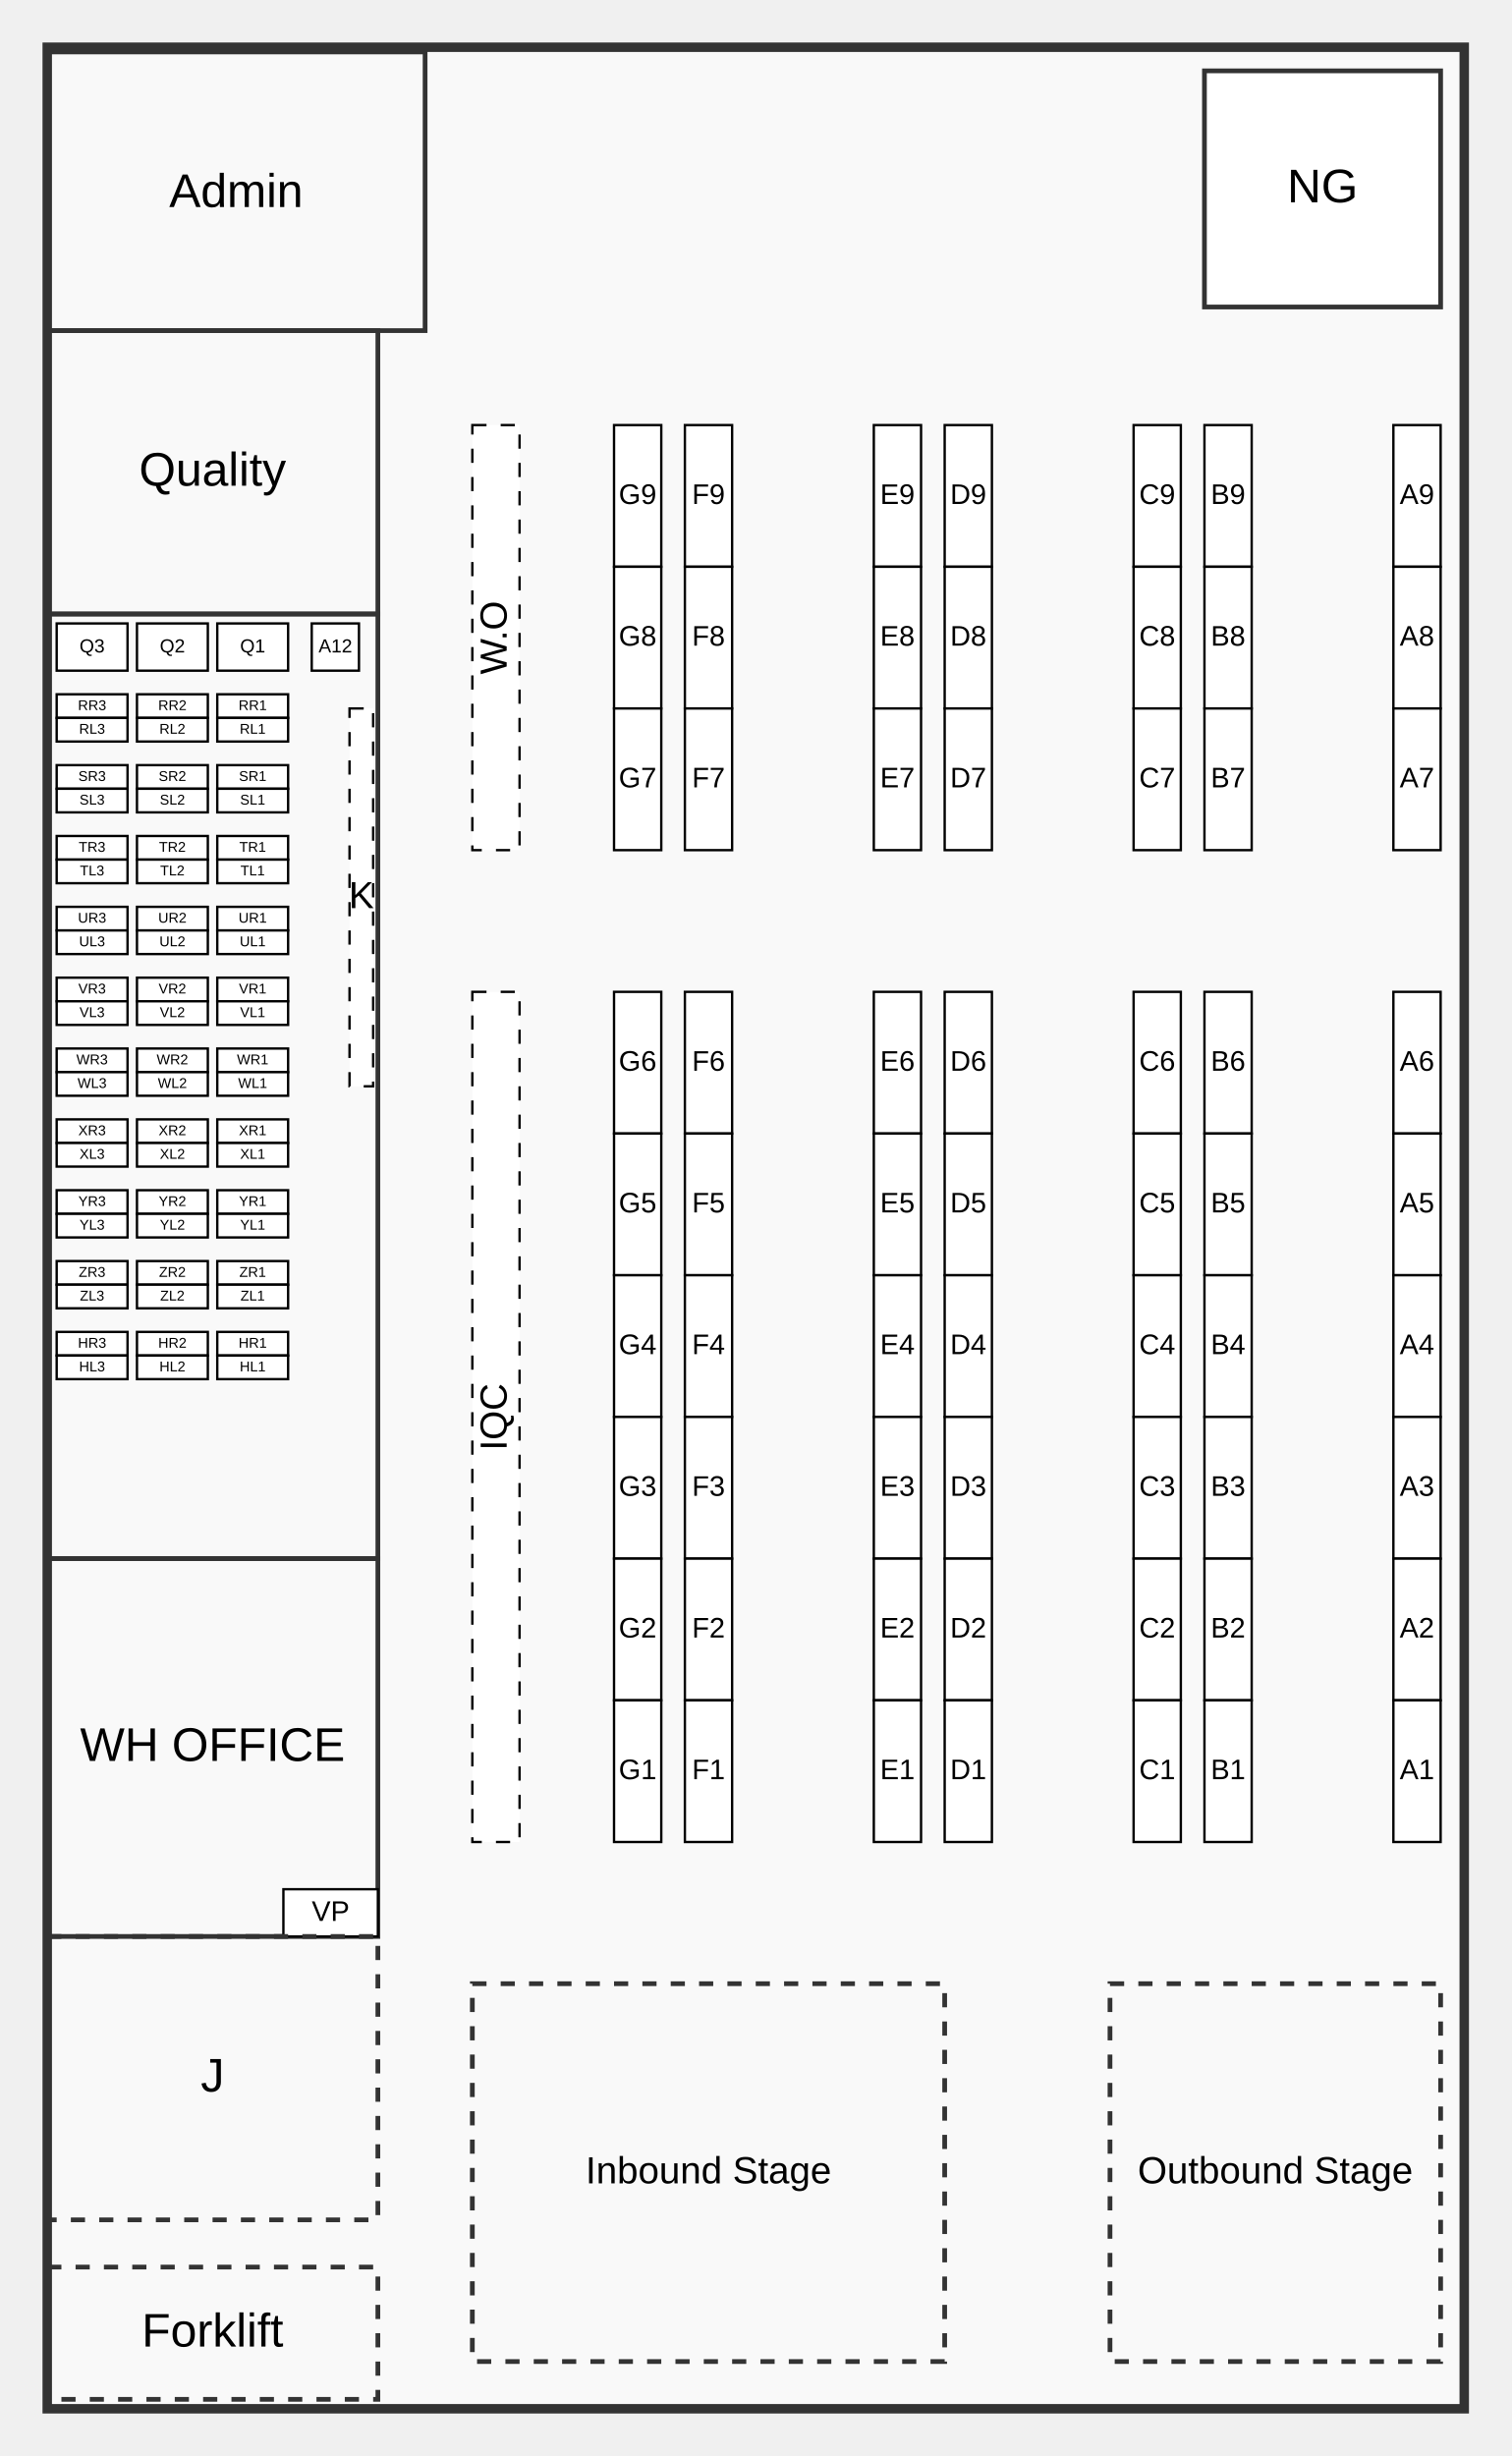
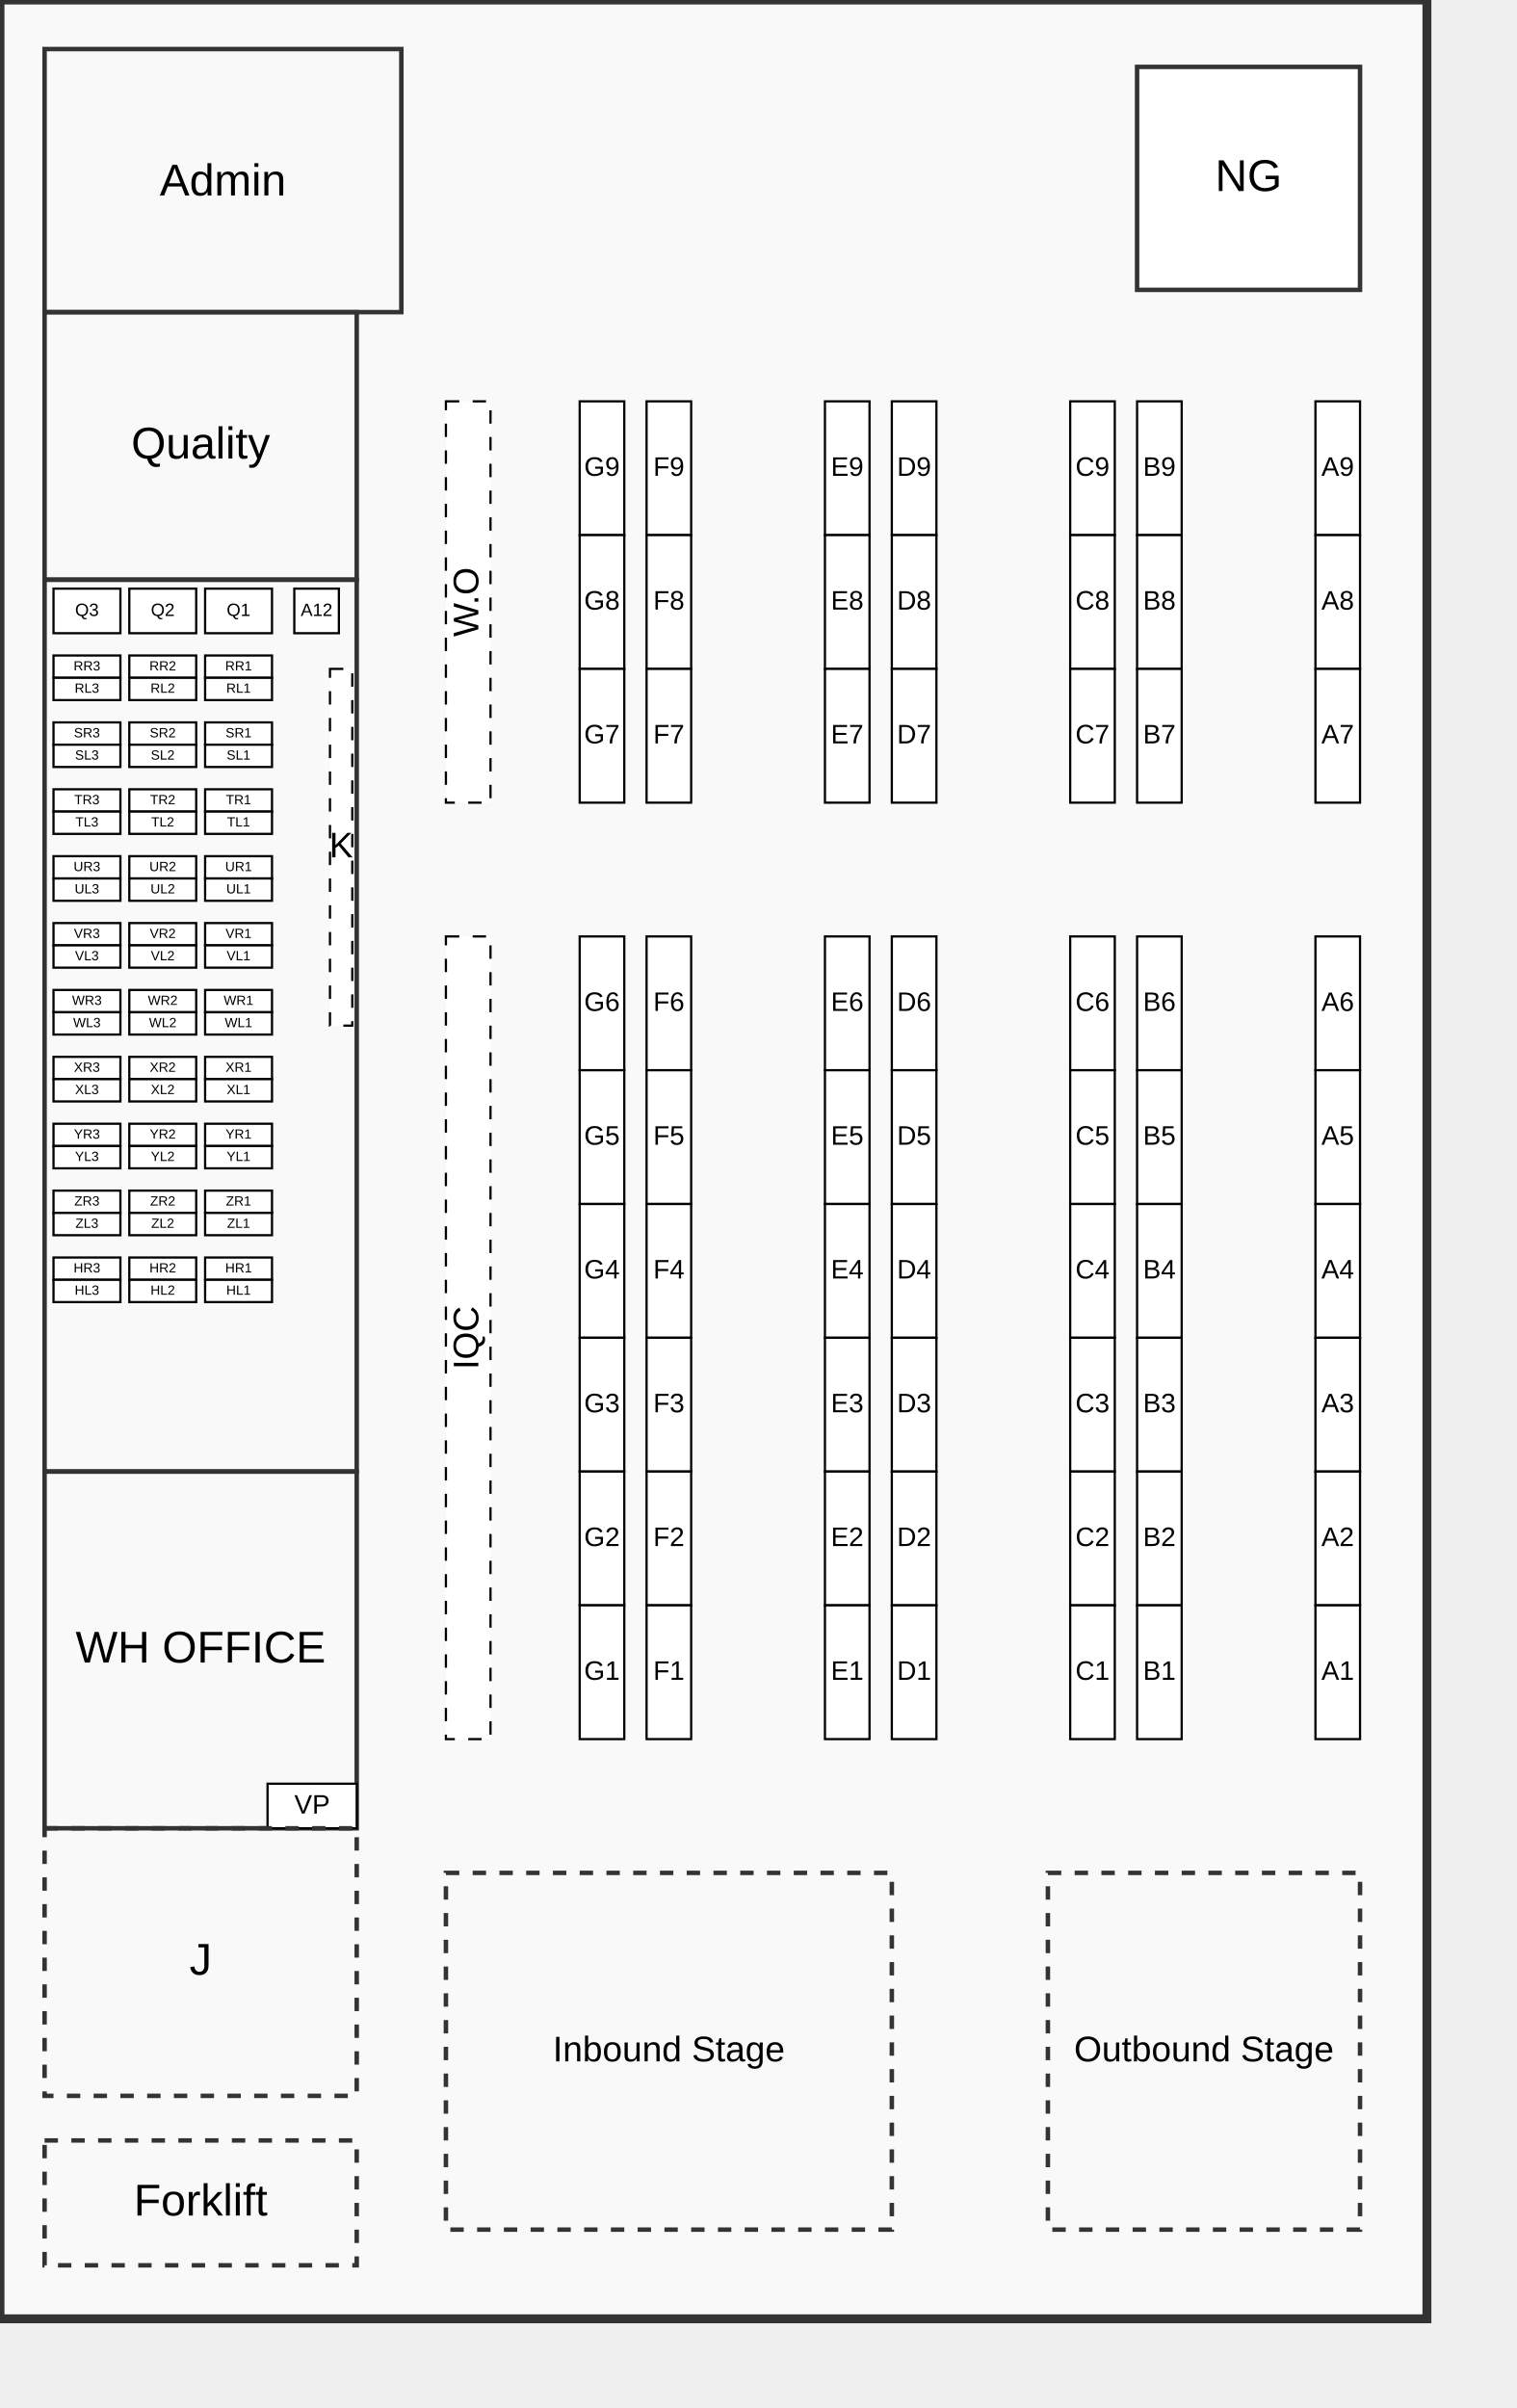
- <svg xmlns="http://www.w3.org/2000/svg" width="320" height="520" viewBox="0 0 320 520">
-   <rect x="10" y="10" width="300" height="500" fill="#f9f9f9" stroke="#333" stroke-width="2" />
+ <svg xmlns="http://www.w3.org/2000/svg" width="340" height="540" viewBox="0 0 340 540">
+   <rect x="0" y="0" width="320" height="520" fill="#f9f9f9" stroke="#333" stroke-width="2" />
  <g data-loc="NG">
    <rect x="255" y="15" width="50" height="50" fill="white" stroke="#333" stroke-width="1" />
    <text x="280" y="40" font-family="Arial" font-size="10" text-anchor="middle" dominant-baseline="middle">NG</text>
  </g>
  <g font-family="Arial" text-anchor="middle" dominant-baseline="middle" transform="translate(-5, 0)">
    <g data-loc="Admin">
      <rect x="15" y="11" width="80" height="59" fill="none" stroke="#333" stroke-width="1" />
      <text x="55" y="41" font-size="10">Admin</text>
    </g>
    <g data-loc="Quality">
      <rect x="15" y="70" width="70" height="60" fill="none" stroke="#333" stroke-width="1" />
      <text x="50" y="100" font-size="10">Quality</text>
    </g>
    <rect x="15" y="130" width="70" height="200" fill="none" stroke="#333" stroke-width="1" />
    <g font-size="3" text-anchor="middle" dominant-baseline="middle">
      <g data-loc="Q3" data-cell-id="cell-q3">
        <rect x="17" y="132" width="15" height="10" fill="white" stroke="#000" stroke-width="0.5" />
        <text x="24.5" y="137" font-size="4">Q3</text>
      </g>
      <g data-loc="Q2" data-cell-id="cell-q2">
        <rect x="34" y="132" width="15" height="10" fill="white" stroke="#000" stroke-width="0.5" />
        <text x="41.5" y="137" font-size="4">Q2</text>
      </g>
      <g data-loc="Q1" data-cell-id="cell-q1">
        <rect x="51" y="132" width="15" height="10" fill="white" stroke="#000" stroke-width="0.5" />
        <text x="58.5" y="137" font-size="4">Q1</text>
      </g>
      <g data-loc="A12" data-cell-id="cell-a12">
        <rect x="71" y="132" width="10" height="10" fill="white" stroke="#000" stroke-width="0.5" />
        <text x="76" y="137" font-size="4">A12</text>
      </g>
      <g data-loc="RR3" data-cell-id="cell-rr3">
        <rect x="17" y="147" width="15" height="5" fill="white" stroke="#000" stroke-width="0.5" />
        <text x="24.5" y="149.5">RR3</text>
      </g>
      <g data-loc="RL3" data-cell-id="cell-rl3">
        <rect x="17" y="152" width="15" height="5" fill="white" stroke="#000" stroke-width="0.5" />
        <text x="24.5" y="154.5">RL3</text>
      </g>
      <g data-loc="RR2" data-cell-id="cell-rr2">
        <rect x="34" y="147" width="15" height="5" fill="white" stroke="#000" stroke-width="0.5" />
        <text x="41.5" y="149.5">RR2</text>
      </g>
      <g data-loc="RL2" data-cell-id="cell-rl2">
        <rect x="34" y="152" width="15" height="5" fill="white" stroke="#000" stroke-width="0.5" />
        <text x="41.5" y="154.5">RL2</text>
      </g>
      <g data-loc="RR1" data-cell-id="cell-rr1">
        <rect x="51" y="147" width="15" height="5" fill="white" stroke="#000" stroke-width="0.5" />
        <text x="58.5" y="149.5">RR1</text>
      </g>
      <g data-loc="RL1" data-cell-id="cell-rl1">
        <rect x="51" y="152" width="15" height="5" fill="white" stroke="#000" stroke-width="0.5" />
        <text x="58.5" y="154.5">RL1</text>
      </g>
      <g data-loc="SR3" data-cell-id="cell-sr3">
        <rect x="17" y="162" width="15" height="5" fill="white" stroke="#000" stroke-width="0.5" />
        <text x="24.5" y="164.5">SR3</text>
      </g>
      <g data-loc="SL3" data-cell-id="cell-sl3">
        <rect x="17" y="167" width="15" height="5" fill="white" stroke="#000" stroke-width="0.5" />
        <text x="24.5" y="169.5">SL3</text>
      </g>
      <g data-loc="SR2" data-cell-id="cell-sr2">
        <rect x="34" y="162" width="15" height="5" fill="white" stroke="#000" stroke-width="0.5" />
        <text x="41.5" y="164.5">SR2</text>
      </g>
      <g data-loc="SL2" data-cell-id="cell-sl2">
        <rect x="34" y="167" width="15" height="5" fill="white" stroke="#000" stroke-width="0.5" />
        <text x="41.5" y="169.5">SL2</text>
      </g>
      <g data-loc="SR1" data-cell-id="cell-sr1">
        <rect x="51" y="162" width="15" height="5" fill="white" stroke="#000" stroke-width="0.5" />
        <text x="58.5" y="164.5">SR1</text>
      </g>
      <g data-loc="SL1" data-cell-id="cell-sl1">
        <rect x="51" y="167" width="15" height="5" fill="white" stroke="#000" stroke-width="0.5" />
        <text x="58.5" y="169.5">SL1</text>
      </g>
      <g data-loc="TR3" data-cell-id="cell-tr3">
        <rect x="17" y="177" width="15" height="5" fill="white" stroke="#000" stroke-width="0.5" />
        <text x="24.5" y="179.5">TR3</text>
      </g>
      <g data-loc="TL3" data-cell-id="cell-tl3">
        <rect x="17" y="182" width="15" height="5" fill="white" stroke="#000" stroke-width="0.5" />
        <text x="24.5" y="184.5">TL3</text>
      </g>
      <g data-loc="TR2" data-cell-id="cell-tr2">
        <rect x="34" y="177" width="15" height="5" fill="white" stroke="#000" stroke-width="0.5" />
        <text x="41.5" y="179.5">TR2</text>
      </g>
      <g data-loc="TL2" data-cell-id="cell-tl2">
        <rect x="34" y="182" width="15" height="5" fill="white" stroke="#000" stroke-width="0.5" />
        <text x="41.5" y="184.5">TL2</text>
      </g>
      <g data-loc="TR1" data-cell-id="cell-tr1">
        <rect x="51" y="177" width="15" height="5" fill="white" stroke="#000" stroke-width="0.5" />
        <text x="58.5" y="179.5">TR1</text>
      </g>
      <g data-loc="TL1" data-cell-id="cell-tl1">
        <rect x="51" y="182" width="15" height="5" fill="white" stroke="#000" stroke-width="0.5" />
        <text x="58.5" y="184.5">TL1</text>
      </g>
      <g data-loc="UR3" data-cell-id="cell-ur3">
        <rect x="17" y="192" width="15" height="5" fill="white" stroke="#000" stroke-width="0.5" />
        <text x="24.5" y="194.5">UR3</text>
      </g>
      <g data-loc="UL3" data-cell-id="cell-ul3">
        <rect x="17" y="197" width="15" height="5" fill="white" stroke="#000" stroke-width="0.5" />
        <text x="24.5" y="199.5">UL3</text>
      </g>
      <g data-loc="UR2" data-cell-id="cell-ur2">
        <rect x="34" y="192" width="15" height="5" fill="white" stroke="#000" stroke-width="0.5" />
        <text x="41.5" y="194.5">UR2</text>
      </g>
      <g data-loc="UL2" data-cell-id="cell-ul2">
        <rect x="34" y="197" width="15" height="5" fill="white" stroke="#000" stroke-width="0.5" />
        <text x="41.5" y="199.5">UL2</text>
      </g>
      <g data-loc="UR1" data-cell-id="cell-ur1">
        <rect x="51" y="192" width="15" height="5" fill="white" stroke="#000" stroke-width="0.5" />
        <text x="58.5" y="194.5">UR1</text>
      </g>
      <g data-loc="UL1" data-cell-id="cell-ul1">
        <rect x="51" y="197" width="15" height="5" fill="white" stroke="#000" stroke-width="0.5" />
        <text x="58.5" y="199.5">UL1</text>
      </g>
      <g data-loc="VR3" data-cell-id="cell-vr3">
        <rect x="17" y="207" width="15" height="5" fill="white" stroke="#000" stroke-width="0.5" />
        <text x="24.5" y="209.5">VR3</text>
      </g>
      <g data-loc="VL3" data-cell-id="cell-vl3">
        <rect x="17" y="212" width="15" height="5" fill="white" stroke="#000" stroke-width="0.5" />
        <text x="24.5" y="214.5">VL3</text>
      </g>
      <g data-loc="VR2" data-cell-id="cell-vr2">
        <rect x="34" y="207" width="15" height="5" fill="white" stroke="#000" stroke-width="0.5" />
        <text x="41.5" y="209.5">VR2</text>
      </g>
      <g data-loc="VL2" data-cell-id="cell-vl2">
        <rect x="34" y="212" width="15" height="5" fill="white" stroke="#000" stroke-width="0.5" />
        <text x="41.5" y="214.5">VL2</text>
      </g>
      <g data-loc="VR1" data-cell-id="cell-vr1">
        <rect x="51" y="207" width="15" height="5" fill="white" stroke="#000" stroke-width="0.5" />
        <text x="58.5" y="209.5">VR1</text>
      </g>
      <g data-loc="VL1" data-cell-id="cell-vl1">
        <rect x="51" y="212" width="15" height="5" fill="white" stroke="#000" stroke-width="0.5" />
        <text x="58.5" y="214.5">VL1</text>
      </g>
      <g data-loc="WR3" data-cell-id="cell-wr3">
        <rect x="17" y="222" width="15" height="5" fill="white" stroke="#000" stroke-width="0.5" />
        <text x="24.5" y="224.5">WR3</text>
      </g>
      <g data-loc="WL3" data-cell-id="cell-wl3">
        <rect x="17" y="227" width="15" height="5" fill="white" stroke="#000" stroke-width="0.5" />
        <text x="24.5" y="229.5">WL3</text>
      </g>
      <g data-loc="WR2" data-cell-id="cell-wr2">
        <rect x="34" y="222" width="15" height="5" fill="white" stroke="#000" stroke-width="0.5" />
        <text x="41.5" y="224.5">WR2</text>
      </g>
      <g data-loc="WL2" data-cell-id="cell-wl2">
        <rect x="34" y="227" width="15" height="5" fill="white" stroke="#000" stroke-width="0.5" />
        <text x="41.5" y="229.5">WL2</text>
      </g>
      <g data-loc="WR1" data-cell-id="cell-wr1">
        <rect x="51" y="222" width="15" height="5" fill="white" stroke="#000" stroke-width="0.5" />
        <text x="58.5" y="224.5">WR1</text>
      </g>
      <g data-loc="WL1" data-cell-id="cell-wl1">
        <rect x="51" y="227" width="15" height="5" fill="white" stroke="#000" stroke-width="0.5" />
        <text x="58.5" y="229.5">WL1</text>
      </g>
      <g data-loc="XR3" data-cell-id="cell-xr3">
        <rect x="17" y="237" width="15" height="5" fill="white" stroke="#000" stroke-width="0.5" />
        <text x="24.5" y="239.5">XR3</text>
      </g>
      <g data-loc="XL3" data-cell-id="cell-xl3">
        <rect x="17" y="242" width="15" height="5" fill="white" stroke="#000" stroke-width="0.5" />
        <text x="24.5" y="244.5">XL3</text>
      </g>
      <g data-loc="XR2" data-cell-id="cell-xr2">
        <rect x="34" y="237" width="15" height="5" fill="white" stroke="#000" stroke-width="0.5" />
        <text x="41.5" y="239.5">XR2</text>
      </g>
      <g data-loc="XL2" data-cell-id="cell-xl2">
        <rect x="34" y="242" width="15" height="5" fill="white" stroke="#000" stroke-width="0.5" />
        <text x="41.5" y="244.5">XL2</text>
      </g>
      <g data-loc="XR1" data-cell-id="cell-xr1">
        <rect x="51" y="237" width="15" height="5" fill="white" stroke="#000" stroke-width="0.5" />
        <text x="58.5" y="239.5">XR1</text>
      </g>
      <g data-loc="XL1" data-cell-id="cell-xl1">
        <rect x="51" y="242" width="15" height="5" fill="white" stroke="#000" stroke-width="0.5" />
        <text x="58.5" y="244.5">XL1</text>
      </g>
      <g data-loc="YR3" data-cell-id="cell-yr3">
        <rect x="17" y="252" width="15" height="5" fill="white" stroke="#000" stroke-width="0.5" />
        <text x="24.5" y="254.5">YR3</text>
      </g>
      <g data-loc="YL3" data-cell-id="cell-yl3">
        <rect x="17" y="257" width="15" height="5" fill="white" stroke="#000" stroke-width="0.5" />
        <text x="24.5" y="259.5">YL3</text>
      </g>
      <g data-loc="YR2" data-cell-id="cell-yr2">
        <rect x="34" y="252" width="15" height="5" fill="white" stroke="#000" stroke-width="0.5" />
        <text x="41.5" y="254.5">YR2</text>
      </g>
      <g data-loc="YL2" data-cell-id="cell-yl2">
        <rect x="34" y="257" width="15" height="5" fill="white" stroke="#000" stroke-width="0.5" />
        <text x="41.5" y="259.5">YL2</text>
      </g>
      <g data-loc="YR1" data-cell-id="cell-yr1">
        <rect x="51" y="252" width="15" height="5" fill="white" stroke="#000" stroke-width="0.5" />
        <text x="58.5" y="254.5">YR1</text>
      </g>
      <g data-loc="YL1" data-cell-id="cell-yl1">
        <rect x="51" y="257" width="15" height="5" fill="white" stroke="#000" stroke-width="0.5" />
        <text x="58.5" y="259.5">YL1</text>
      </g>
      <g data-loc="ZR3" data-cell-id="cell-zr3">
        <rect x="17" y="267" width="15" height="5" fill="white" stroke="#000" stroke-width="0.5" />
        <text x="24.5" y="269.5">ZR3</text>
      </g>
      <g data-loc="ZL3" data-cell-id="cell-zl3">
        <rect x="17" y="272" width="15" height="5" fill="white" stroke="#000" stroke-width="0.5" />
        <text x="24.5" y="274.5">ZL3</text>
      </g>
      <g data-loc="ZR2" data-cell-id="cell-zr2">
        <rect x="34" y="267" width="15" height="5" fill="white" stroke="#000" stroke-width="0.5" />
        <text x="41.5" y="269.5">ZR2</text>
      </g>
      <g data-loc="ZL2" data-cell-id="cell-zl2">
        <rect x="34" y="272" width="15" height="5" fill="white" stroke="#000" stroke-width="0.5" />
        <text x="41.5" y="274.5">ZL2</text>
      </g>
      <g data-loc="ZR1" data-cell-id="cell-zr1">
        <rect x="51" y="267" width="15" height="5" fill="white" stroke="#000" stroke-width="0.5" />
        <text x="58.5" y="269.5">ZR1</text>
      </g>
      <g data-loc="ZL1" data-cell-id="cell-zl1">
        <rect x="51" y="272" width="15" height="5" fill="white" stroke="#000" stroke-width="0.5" />
        <text x="58.5" y="274.5">ZL1</text>
      </g>
      <g data-loc="HR3" data-cell-id="cell-hr3">
        <rect x="17" y="282" width="15" height="5" fill="white" stroke="#000" stroke-width="0.5" />
        <text x="24.5" y="284.5">HR3</text>
      </g>
      <g data-loc="HL3" data-cell-id="cell-hl3">
        <rect x="17" y="287" width="15" height="5" fill="white" stroke="#000" stroke-width="0.5" />
        <text x="24.5" y="289.5">HL3</text>
      </g>
      <g data-loc="HR2" data-cell-id="cell-hr2">
        <rect x="34" y="282" width="15" height="5" fill="white" stroke="#000" stroke-width="0.5" />
        <text x="41.5" y="284.5">HR2</text>
      </g>
      <g data-loc="HL2" data-cell-id="cell-hl2">
        <rect x="34" y="287" width="15" height="5" fill="white" stroke="#000" stroke-width="0.5" />
        <text x="41.5" y="289.5">HL2</text>
      </g>
      <g data-loc="HR1" data-cell-id="cell-hr1">
        <rect x="51" y="282" width="15" height="5" fill="white" stroke="#000" stroke-width="0.5" />
        <text x="58.5" y="284.5">HR1</text>
      </g>
      <g data-loc="HL1" data-cell-id="cell-hl1">
        <rect x="51" y="287" width="15" height="5" fill="white" stroke="#000" stroke-width="0.5" />
        <text x="58.5" y="289.5">HL1</text>
      </g>
    </g>
    <g data-loc="K" data-cell-id="cell-k">
      <rect x="79" y="150" width="5" height="80" fill="white" stroke="#000" stroke-width="0.5" stroke-dasharray="3,3" />
      <text x="81.5" y="190" font-size="8">K</text>
    </g>
    <g data-loc="WH OFFICE">
      <rect x="15" y="330" width="70" height="80" fill="none" stroke="#333" stroke-width="1" />
      <text x="50" y="370" font-size="10">WH OFFICE</text>
    </g>
    <g data-loc="VP" data-cell-id="cell-vp">
      <rect x="65" y="400" width="20" height="10" fill="white" stroke="#000" stroke-width="0.5" />
      <text x="75" y="405" font-size="6" text-anchor="middle" dominant-baseline="middle">VP</text>
    </g>
    <g data-loc="J">
      <rect x="15" y="410" width="70" height="60" fill="none" stroke="#333" stroke-width="1" stroke-dasharray="3,3" />
      <text x="50" y="440" font-size="10">J</text>
    </g>
    <g data-loc="Forklift">
      <rect x="15" y="480" width="70" height="28" fill="none" stroke="#333" stroke-width="1" stroke-dasharray="3,3" />
      <text x="50" y="494" font-size="10" text-anchor="middle" dominant-baseline="middle">Forklift</text>
    </g>
  </g>
  <g font-family="Arial">
    <g data-loc="IQC" data-cell-id="cell-iqc">
      <rect x="100" y="210" width="10" height="180" fill="white" stroke="#000" stroke-width="0.5" stroke-dasharray="3,3" />
      <text x="105" y="300" font-size="8" transform="rotate(-90 105,300)" text-anchor="middle" dominant-baseline="middle">IQC</text>
    </g>
    <g data-loc="WO" data-cell-id="cell-wo">
      <rect x="100" y="90" width="10" height="90" fill="white" stroke="#000" stroke-width="0.5" stroke-dasharray="3,3" />
      <text x="105" y="135" font-size="8" transform="rotate(-90 105,135)" text-anchor="middle" dominant-baseline="middle">W.O</text>
    </g>
  </g>
  <g font-family="Arial" text-anchor="middle" dominant-baseline="middle">
    <g data-loc="Inbound Stage">
      <rect x="100" y="420" width="100" height="80" fill="none" stroke="#333" stroke-width="1" stroke-dasharray="3,3" />
      <text x="150" y="460" font-size="8">Inbound Stage</text>
    </g>
    <g data-loc="Outbound Stage">
      <rect x="235" y="420" width="70" height="80" fill="none" stroke="#333" stroke-width="1" stroke-dasharray="3,3" />
      <text x="270" y="460" font-size="8">Outbound Stage</text>
    </g>
  </g>
  <g font-family="Arial" font-size="6" text-anchor="middle" dominant-baseline="middle">
    <g data-loc="A9" data-cell-id="cell-a9">
      <rect x="295" y="90" width="10" height="30" fill="white" stroke="#000" stroke-width="0.5" />
      <text x="300" y="105">A9</text>
    </g>
    <g data-loc="A8" data-cell-id="cell-a8">
      <rect x="295" y="120" width="10" height="30" fill="white" stroke="#000" stroke-width="0.5" />
      <text x="300" y="135">A8</text>
    </g>
    <g data-loc="A7" data-cell-id="cell-a7">
      <rect x="295" y="150" width="10" height="30" fill="white" stroke="#000" stroke-width="0.5" />
      <text x="300" y="165">A7</text>
    </g>
    <g data-loc="A6" data-cell-id="cell-a6">
      <rect x="295" y="210" width="10" height="30" fill="white" stroke="#000" stroke-width="0.5" />
      <text x="300" y="225">A6</text>
    </g>
    <g data-loc="A5" data-cell-id="cell-a5">
      <rect x="295" y="240" width="10" height="30" fill="white" stroke="#000" stroke-width="0.5" />
      <text x="300" y="255">A5</text>
    </g>
    <g data-loc="A4" data-cell-id="cell-a4">
      <rect x="295" y="270" width="10" height="30" fill="white" stroke="#000" stroke-width="0.5" />
      <text x="300" y="285">A4</text>
    </g>
    <g data-loc="A3" data-cell-id="cell-a3">
      <rect x="295" y="300" width="10" height="30" fill="white" stroke="#000" stroke-width="0.5" />
      <text x="300" y="315">A3</text>
    </g>
    <g data-loc="A2" data-cell-id="cell-a2">
      <rect x="295" y="330" width="10" height="30" fill="white" stroke="#000" stroke-width="0.5" />
      <text x="300" y="345">A2</text>
    </g>
    <g data-loc="A1" data-cell-id="cell-a1">
      <rect x="295" y="360" width="10" height="30" fill="white" stroke="#000" stroke-width="0.5" />
      <text x="300" y="375">A1</text>
    </g>
    <g data-loc="B9" data-cell-id="cell-b9">
      <rect x="255" y="90" width="10" height="30" fill="white" stroke="#000" stroke-width="0.5" />
      <text x="260" y="105">B9</text>
    </g>
    <g data-loc="B8" data-cell-id="cell-b8">
      <rect x="255" y="120" width="10" height="30" fill="white" stroke="#000" stroke-width="0.5" />
      <text x="260" y="135">B8</text>
    </g>
    <g data-loc="B7" data-cell-id="cell-b7">
      <rect x="255" y="150" width="10" height="30" fill="white" stroke="#000" stroke-width="0.5" />
      <text x="260" y="165">B7</text>
    </g>
    <g data-loc="B6" data-cell-id="cell-b6">
      <rect x="255" y="210" width="10" height="30" fill="white" stroke="#000" stroke-width="0.5" />
      <text x="260" y="225">B6</text>
    </g>
    <g data-loc="B5" data-cell-id="cell-b5">
      <rect x="255" y="240" width="10" height="30" fill="white" stroke="#000" stroke-width="0.5" />
      <text x="260" y="255">B5</text>
    </g>
    <g data-loc="B4" data-cell-id="cell-b4">
      <rect x="255" y="270" width="10" height="30" fill="white" stroke="#000" stroke-width="0.5" />
      <text x="260" y="285">B4</text>
    </g>
    <g data-loc="B3" data-cell-id="cell-b3">
      <rect x="255" y="300" width="10" height="30" fill="white" stroke="#000" stroke-width="0.5" />
      <text x="260" y="315">B3</text>
    </g>
    <g data-loc="B2" data-cell-id="cell-b2">
      <rect x="255" y="330" width="10" height="30" fill="white" stroke="#000" stroke-width="0.5" />
      <text x="260" y="345">B2</text>
    </g>
    <g data-loc="B1" data-cell-id="cell-b1">
      <rect x="255" y="360" width="10" height="30" fill="white" stroke="#000" stroke-width="0.5" />
      <text x="260" y="375">B1</text>
    </g>
    <g data-loc="C9" data-cell-id="cell-c9">
      <rect x="240" y="90" width="10" height="30" fill="white" stroke="#000" stroke-width="0.5" />
      <text x="245" y="105">C9</text>
    </g>
    <g data-loc="C8" data-cell-id="cell-c8">
      <rect x="240" y="120" width="10" height="30" fill="white" stroke="#000" stroke-width="0.5" />
      <text x="245" y="135">C8</text>
    </g>
    <g data-loc="C7" data-cell-id="cell-c7">
      <rect x="240" y="150" width="10" height="30" fill="white" stroke="#000" stroke-width="0.5" />
      <text x="245" y="165">C7</text>
    </g>
    <g data-loc="C6" data-cell-id="cell-c6">
      <rect x="240" y="210" width="10" height="30" fill="white" stroke="#000" stroke-width="0.5" />
      <text x="245" y="225">C6</text>
    </g>
    <g data-loc="C5" data-cell-id="cell-c5">
      <rect x="240" y="240" width="10" height="30" fill="white" stroke="#000" stroke-width="0.5" />
      <text x="245" y="255">C5</text>
    </g>
    <g data-loc="C4" data-cell-id="cell-c4">
      <rect x="240" y="270" width="10" height="30" fill="white" stroke="#000" stroke-width="0.5" />
      <text x="245" y="285">C4</text>
    </g>
    <g data-loc="C3" data-cell-id="cell-c3">
      <rect x="240" y="300" width="10" height="30" fill="white" stroke="#000" stroke-width="0.5" />
      <text x="245" y="315">C3</text>
    </g>
    <g data-loc="C2" data-cell-id="cell-c2">
      <rect x="240" y="330" width="10" height="30" fill="white" stroke="#000" stroke-width="0.5" />
      <text x="245" y="345">C2</text>
    </g>
    <g data-loc="C1" data-cell-id="cell-c1">
      <rect x="240" y="360" width="10" height="30" fill="white" stroke="#000" stroke-width="0.5" />
      <text x="245" y="375">C1</text>
    </g>
    <g data-loc="D9" data-cell-id="cell-d9">
      <rect x="200" y="90" width="10" height="30" fill="white" stroke="#000" stroke-width="0.5" />
      <text x="205" y="105">D9</text>
    </g>
    <g data-loc="D8" data-cell-id="cell-d8">
      <rect x="200" y="120" width="10" height="30" fill="white" stroke="#000" stroke-width="0.5" />
      <text x="205" y="135">D8</text>
    </g>
    <g data-loc="D7" data-cell-id="cell-d7">
      <rect x="200" y="150" width="10" height="30" fill="white" stroke="#000" stroke-width="0.5" />
      <text x="205" y="165">D7</text>
    </g>
    <g data-loc="D6" data-cell-id="cell-d6">
      <rect x="200" y="210" width="10" height="30" fill="white" stroke="#000" stroke-width="0.5" />
      <text x="205" y="225">D6</text>
    </g>
    <g data-loc="D5" data-cell-id="cell-d5">
      <rect x="200" y="240" width="10" height="30" fill="white" stroke="#000" stroke-width="0.5" />
      <text x="205" y="255">D5</text>
    </g>
    <g data-loc="D4" data-cell-id="cell-d4">
      <rect x="200" y="270" width="10" height="30" fill="white" stroke="#000" stroke-width="0.5" />
      <text x="205" y="285">D4</text>
    </g>
    <g data-loc="D3" data-cell-id="cell-d3">
      <rect x="200" y="300" width="10" height="30" fill="white" stroke="#000" stroke-width="0.5" />
      <text x="205" y="315">D3</text>
    </g>
    <g data-loc="D2" data-cell-id="cell-d2">
      <rect x="200" y="330" width="10" height="30" fill="white" stroke="#000" stroke-width="0.5" />
      <text x="205" y="345">D2</text>
    </g>
    <g data-loc="D1" data-cell-id="cell-d1">
      <rect x="200" y="360" width="10" height="30" fill="white" stroke="#000" stroke-width="0.5" />
      <text x="205" y="375">D1</text>
    </g>
    <g data-loc="E9" data-cell-id="cell-e9">
      <rect x="185" y="90" width="10" height="30" fill="white" stroke="#000" stroke-width="0.5" />
      <text x="190" y="105">E9</text>
    </g>
    <g data-loc="E8" data-cell-id="cell-e8">
      <rect x="185" y="120" width="10" height="30" fill="white" stroke="#000" stroke-width="0.5" />
      <text x="190" y="135">E8</text>
    </g>
    <g data-loc="E7" data-cell-id="cell-e7">
      <rect x="185" y="150" width="10" height="30" fill="white" stroke="#000" stroke-width="0.5" />
      <text x="190" y="165">E7</text>
    </g>
    <g data-loc="E6" data-cell-id="cell-e6">
      <rect x="185" y="210" width="10" height="30" fill="white" stroke="#000" stroke-width="0.5" />
      <text x="190" y="225">E6</text>
    </g>
    <g data-loc="E5" data-cell-id="cell-e5">
      <rect x="185" y="240" width="10" height="30" fill="white" stroke="#000" stroke-width="0.5" />
      <text x="190" y="255">E5</text>
    </g>
    <g data-loc="E4" data-cell-id="cell-e4">
      <rect x="185" y="270" width="10" height="30" fill="white" stroke="#000" stroke-width="0.5" />
      <text x="190" y="285">E4</text>
    </g>
    <g data-loc="E3" data-cell-id="cell-e3">
      <rect x="185" y="300" width="10" height="30" fill="white" stroke="#000" stroke-width="0.5" />
      <text x="190" y="315">E3</text>
    </g>
    <g data-loc="E2" data-cell-id="cell-e2">
      <rect x="185" y="330" width="10" height="30" fill="white" stroke="#000" stroke-width="0.5" />
      <text x="190" y="345">E2</text>
    </g>
    <g data-loc="E1" data-cell-id="cell-e1">
      <rect x="185" y="360" width="10" height="30" fill="white" stroke="#000" stroke-width="0.5" />
      <text x="190" y="375">E1</text>
    </g>
    <g data-loc="F9" data-cell-id="cell-f9">
      <rect x="145" y="90" width="10" height="30" fill="white" stroke="#000" stroke-width="0.5" />
      <text x="150" y="105">F9</text>
    </g>
    <g data-loc="F8" data-cell-id="cell-f8">
      <rect x="145" y="120" width="10" height="30" fill="white" stroke="#000" stroke-width="0.5" />
      <text x="150" y="135">F8</text>
    </g>
    <g data-loc="F7" data-cell-id="cell-f7">
      <rect x="145" y="150" width="10" height="30" fill="white" stroke="#000" stroke-width="0.5" />
      <text x="150" y="165">F7</text>
    </g>
    <g data-loc="F6" data-cell-id="cell-f6">
      <rect x="145" y="210" width="10" height="30" fill="white" stroke="#000" stroke-width="0.5" />
      <text x="150" y="225">F6</text>
    </g>
    <g data-loc="F5" data-cell-id="cell-f5">
      <rect x="145" y="240" width="10" height="30" fill="white" stroke="#000" stroke-width="0.5" />
      <text x="150" y="255">F5</text>
    </g>
    <g data-loc="F4" data-cell-id="cell-f4">
      <rect x="145" y="270" width="10" height="30" fill="white" stroke="#000" stroke-width="0.5" />
      <text x="150" y="285">F4</text>
    </g>
    <g data-loc="F3" data-cell-id="cell-f3">
      <rect x="145" y="300" width="10" height="30" fill="white" stroke="#000" stroke-width="0.5" />
      <text x="150" y="315">F3</text>
    </g>
    <g data-loc="F2" data-cell-id="cell-f2">
      <rect x="145" y="330" width="10" height="30" fill="white" stroke="#000" stroke-width="0.5" />
      <text x="150" y="345">F2</text>
    </g>
    <g data-loc="F1" data-cell-id="cell-f1">
      <rect x="145" y="360" width="10" height="30" fill="white" stroke="#000" stroke-width="0.5" />
      <text x="150" y="375">F1</text>
    </g>
    <g data-loc="G9" data-cell-id="cell-g9">
      <rect x="130" y="90" width="10" height="30" fill="white" stroke="#000" stroke-width="0.5" />
      <text x="135" y="105">G9</text>
    </g>
    <g data-loc="G8" data-cell-id="cell-g8">
      <rect x="130" y="120" width="10" height="30" fill="white" stroke="#000" stroke-width="0.5" />
      <text x="135" y="135">G8</text>
    </g>
    <g data-loc="G7" data-cell-id="cell-g7">
      <rect x="130" y="150" width="10" height="30" fill="white" stroke="#000" stroke-width="0.5" />
      <text x="135" y="165">G7</text>
    </g>
    <g data-loc="G6" data-cell-id="cell-g6">
      <rect x="130" y="210" width="10" height="30" fill="white" stroke="#000" stroke-width="0.5" />
      <text x="135" y="225">G6</text>
    </g>
    <g data-loc="G5" data-cell-id="cell-g5">
      <rect x="130" y="240" width="10" height="30" fill="white" stroke="#000" stroke-width="0.5" />
      <text x="135" y="255">G5</text>
    </g>
    <g data-loc="G4" data-cell-id="cell-g4">
      <rect x="130" y="270" width="10" height="30" fill="white" stroke="#000" stroke-width="0.5" />
      <text x="135" y="285">G4</text>
    </g>
    <g data-loc="G3" data-cell-id="cell-g3">
      <rect x="130" y="300" width="10" height="30" fill="white" stroke="#000" stroke-width="0.5" />
      <text x="135" y="315">G3</text>
    </g>
    <g data-loc="G2" data-cell-id="cell-g2">
      <rect x="130" y="330" width="10" height="30" fill="white" stroke="#000" stroke-width="0.5" />
      <text x="135" y="345">G2</text>
    </g>
    <g data-loc="G1" data-cell-id="cell-g1">
      <rect x="130" y="360" width="10" height="30" fill="white" stroke="#000" stroke-width="0.5" />
      <text x="135" y="375">G1</text>
    </g>
  </g>
</svg>
